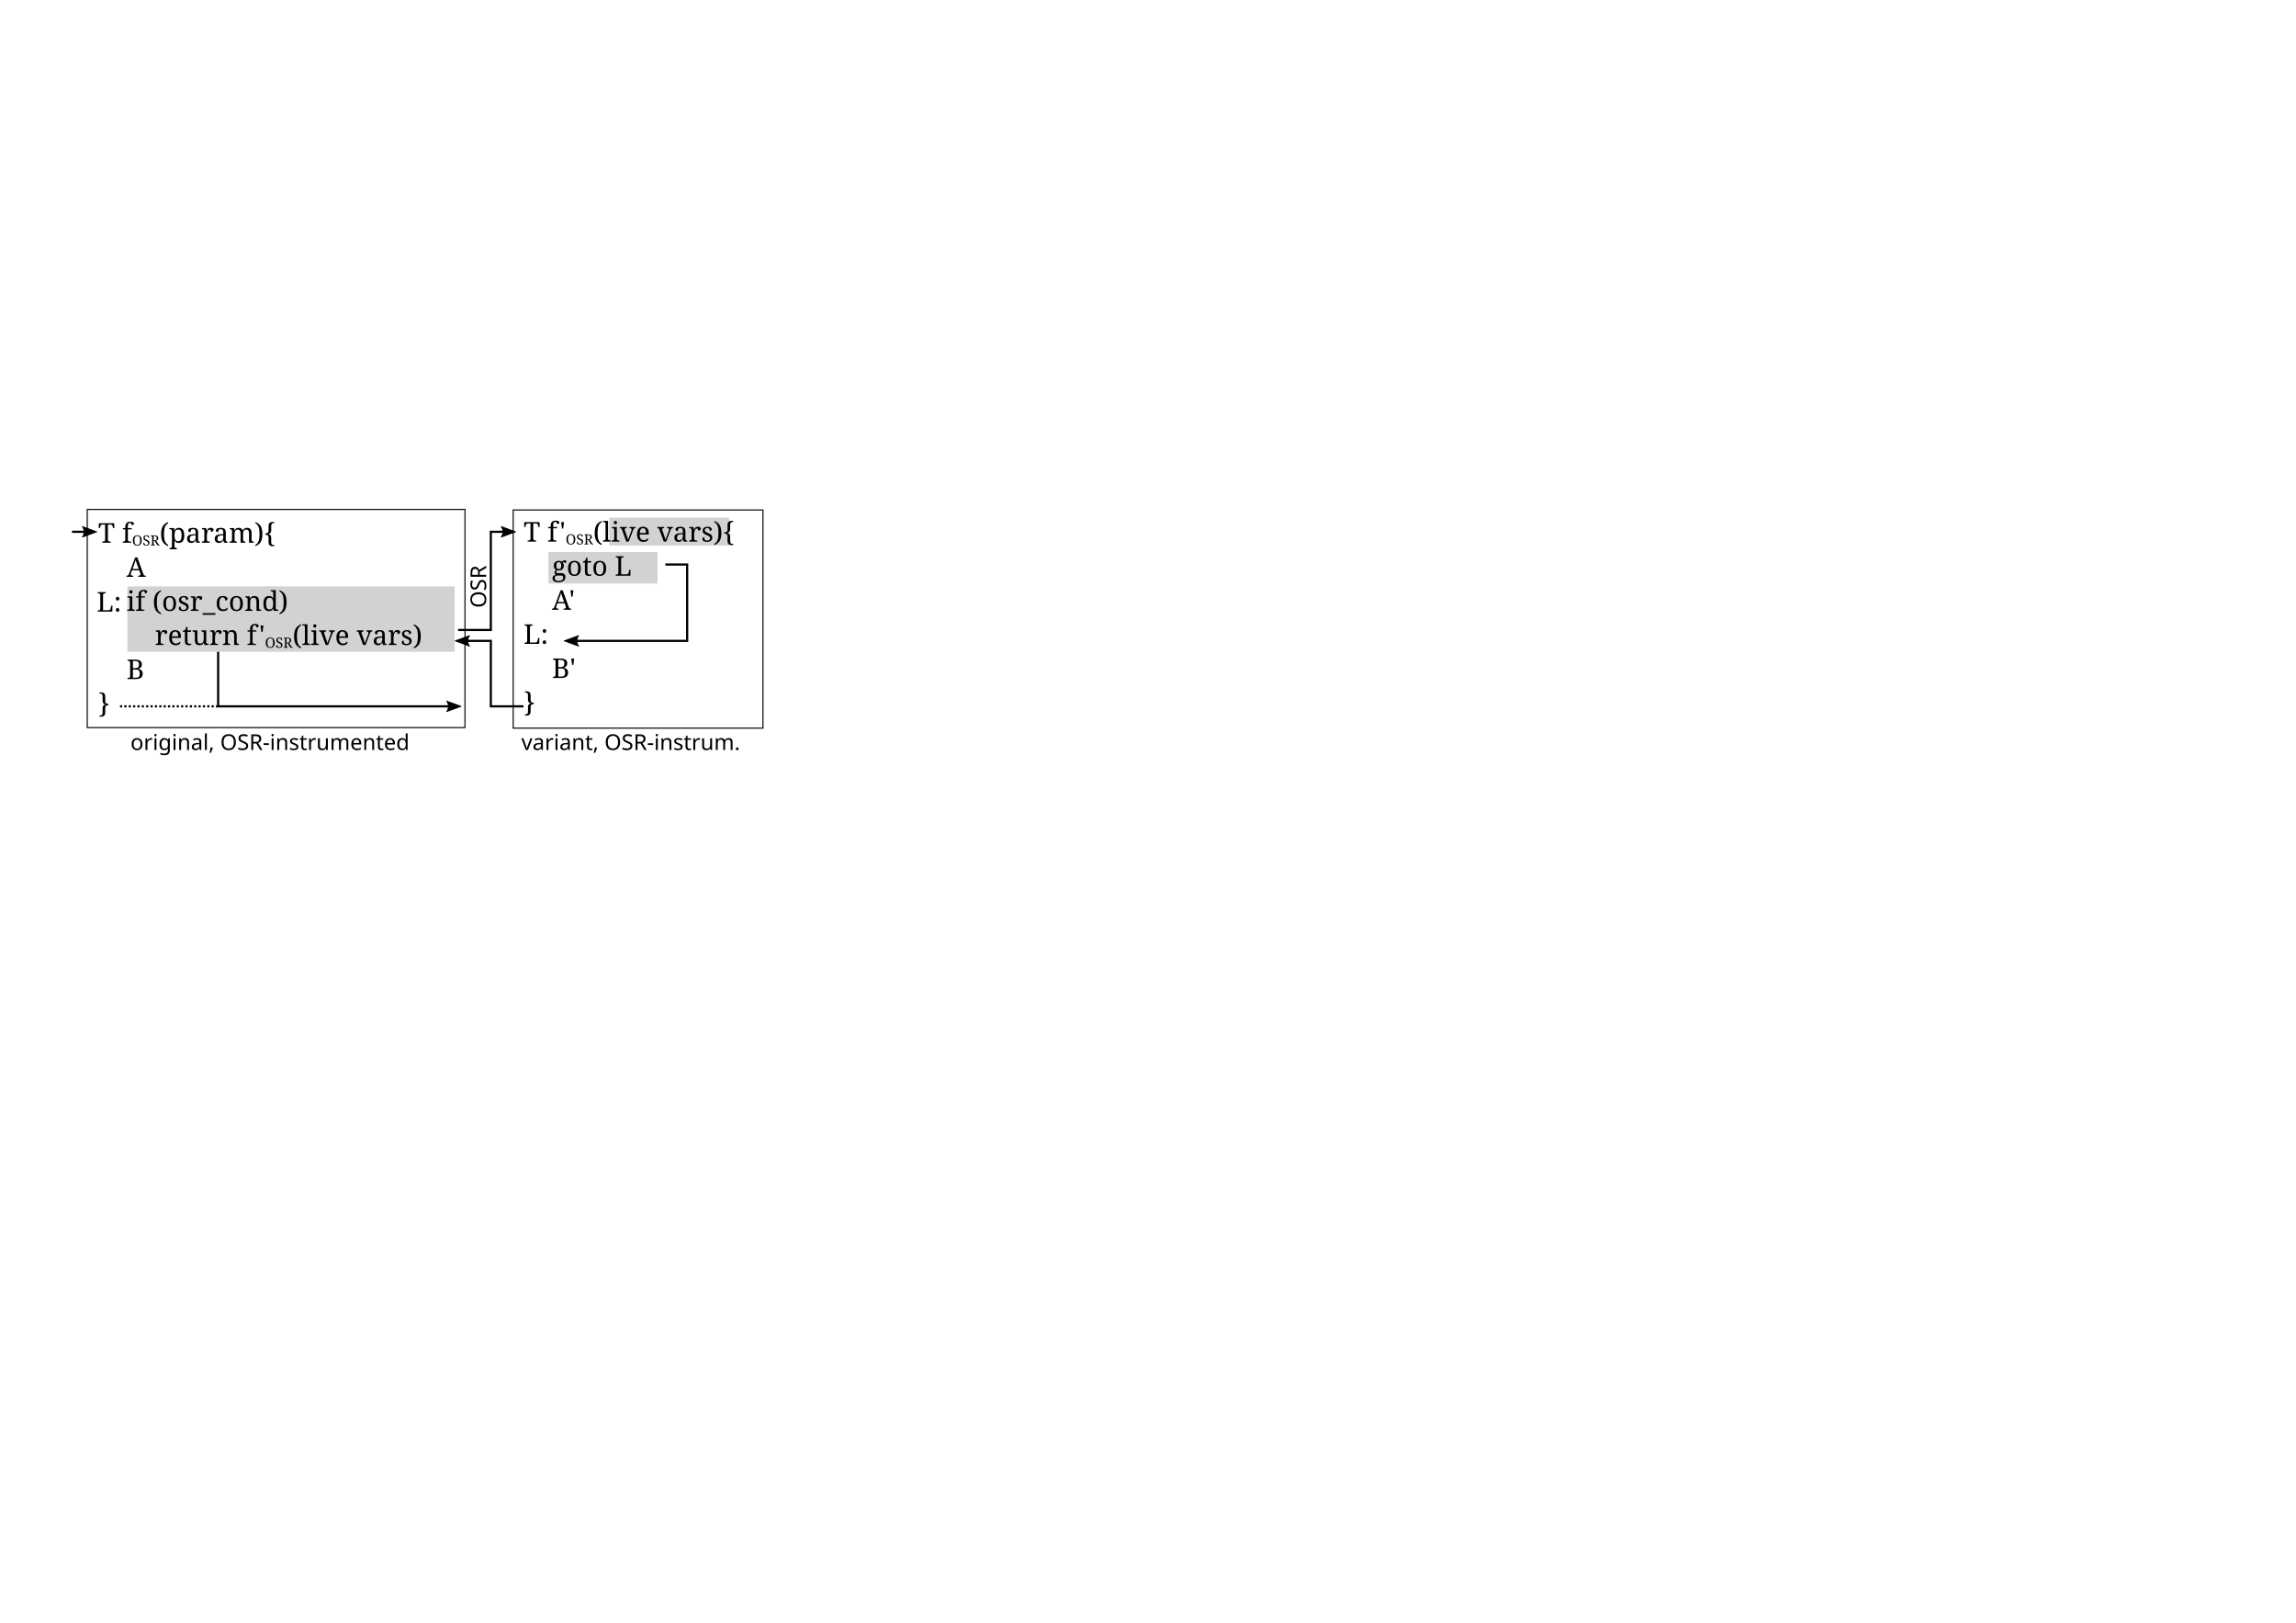
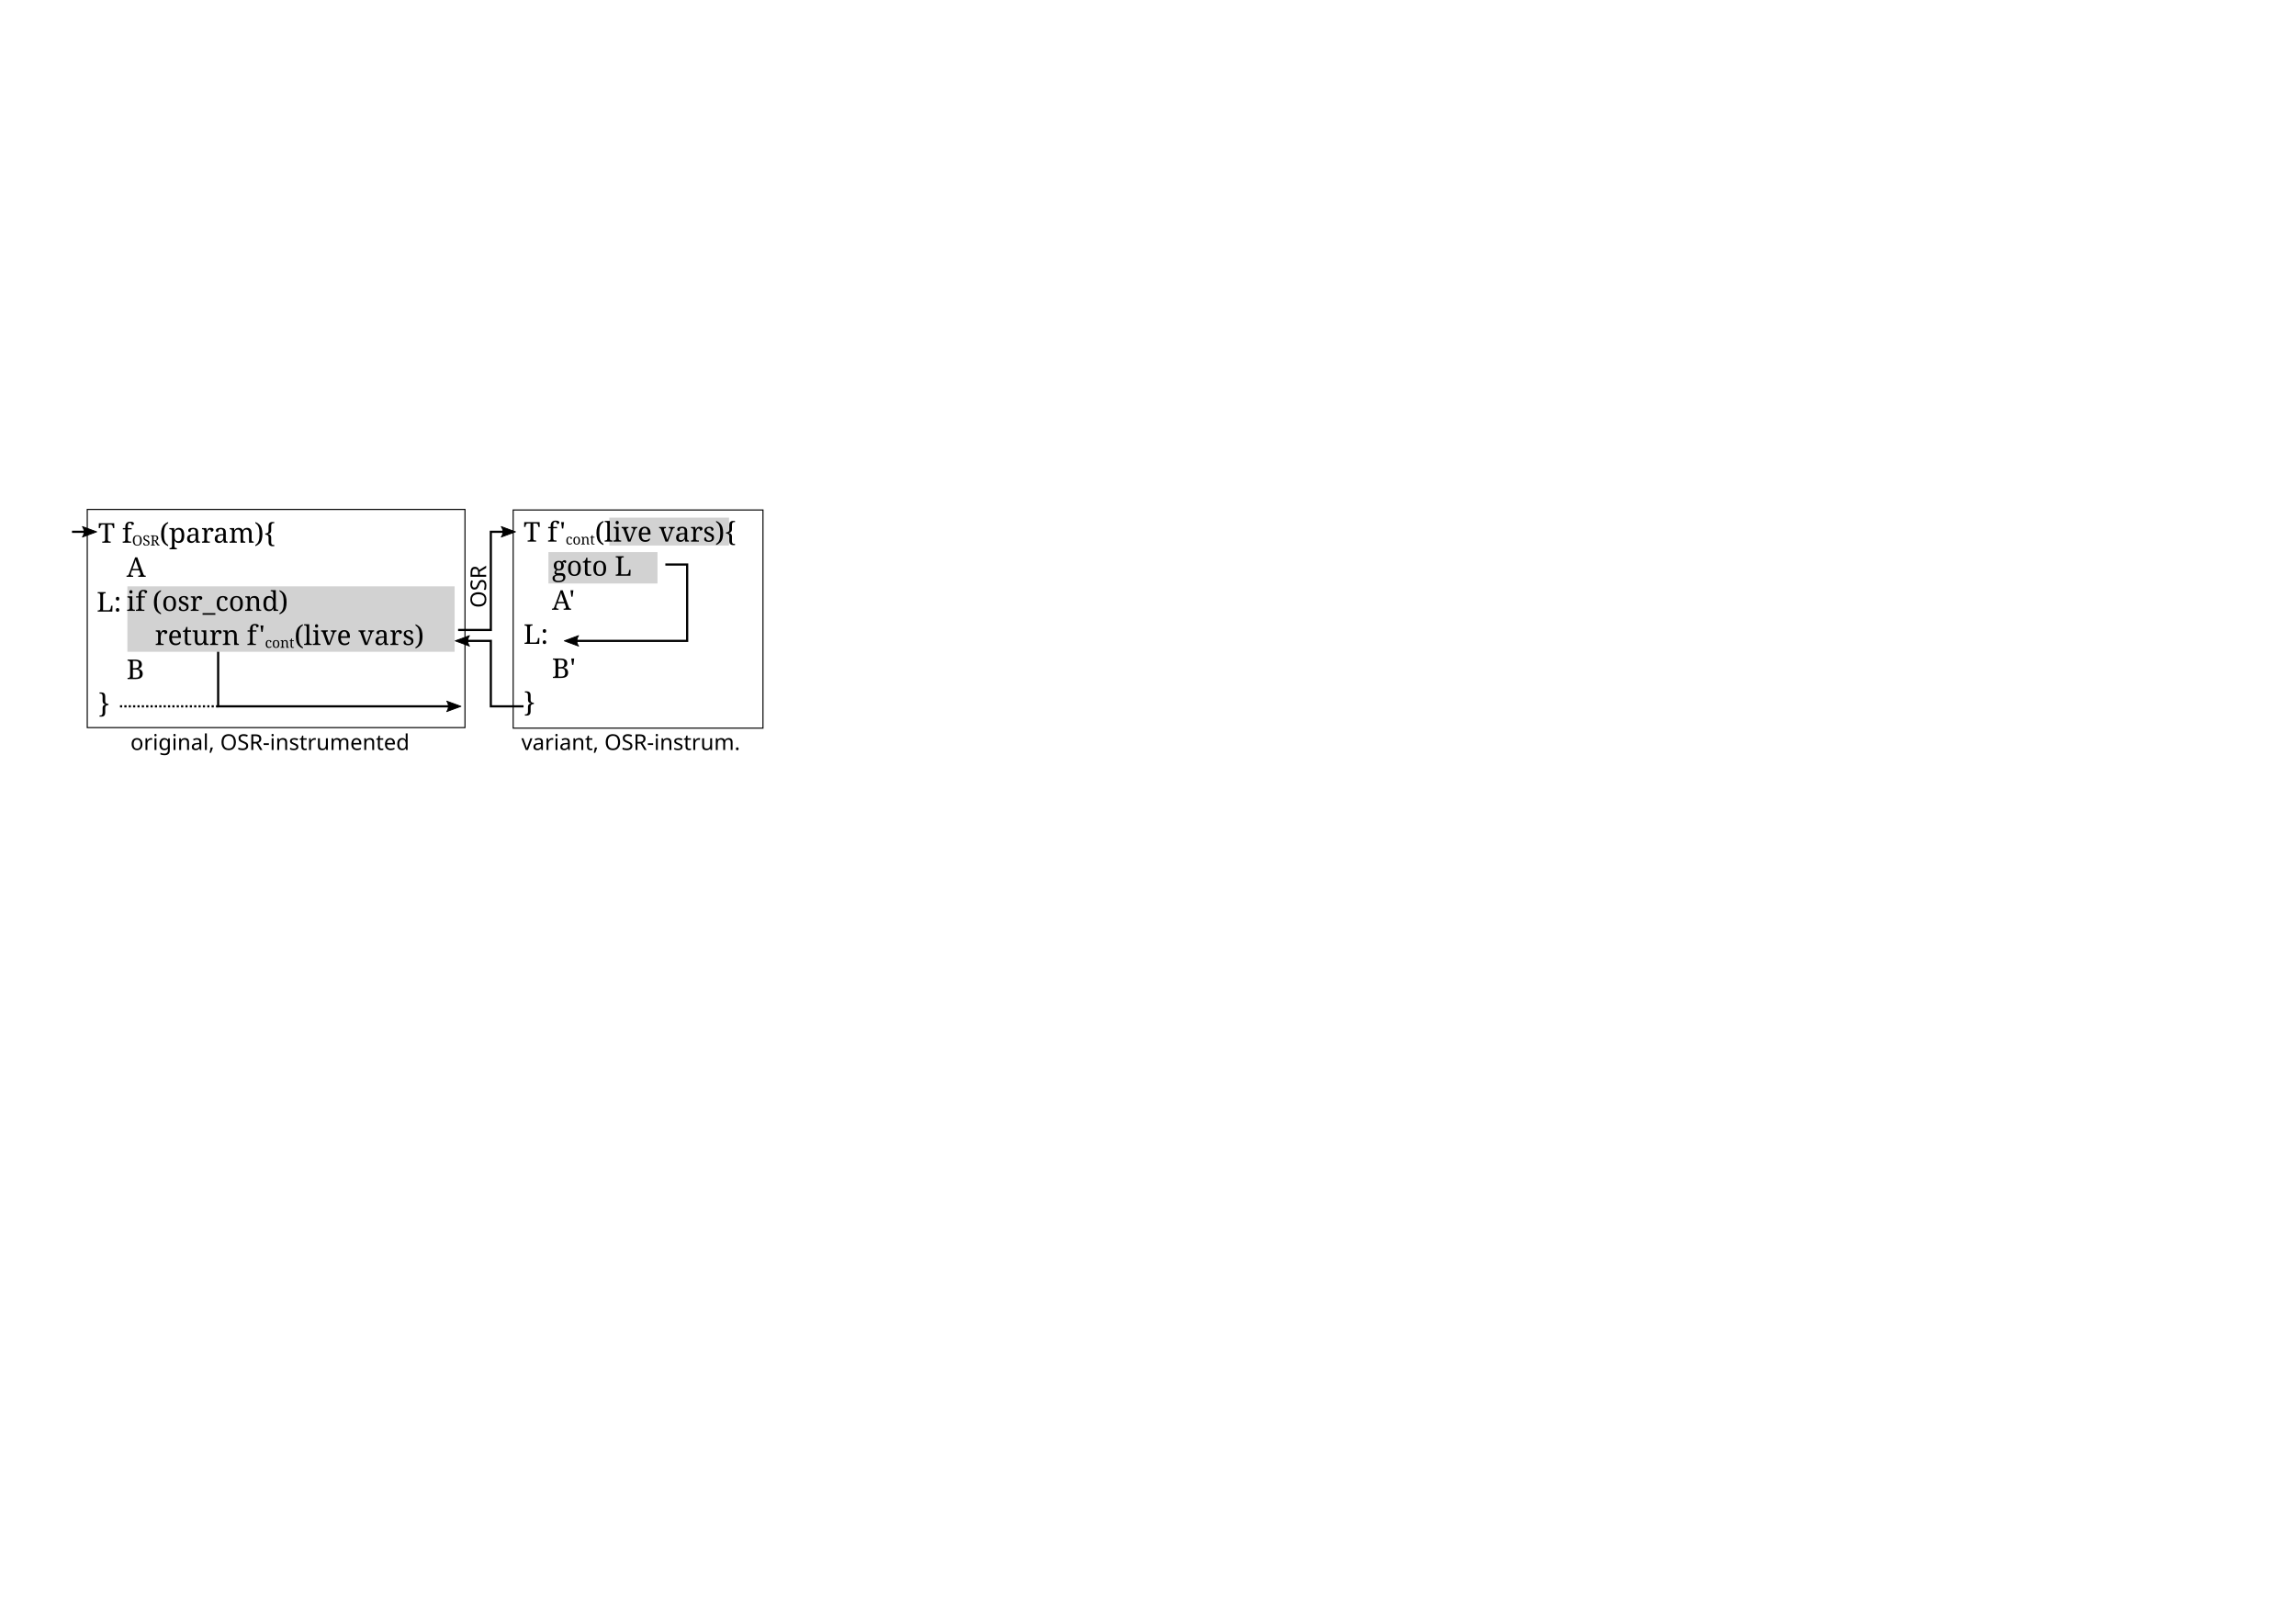
<svg xmlns="http://www.w3.org/2000/svg" id="svg5607" version="1.1" width="1052.5" height="743.75" xml:space="preserve">
  <defs id="defs5611">
    <marker orient="auto" refY="0.0" refX="0.0" id="marker6019" style="overflow:visible;">
      <path id="path6021" style="fill-rule:evenodd;stroke-width:0.625;stroke-linejoin:round;stroke:#000000;stroke-opacity:1;fill:#000000;fill-opacity:1" d="M 8.719,4.034 L -2.207,0.016 L 8.719,-4.002 C 6.973,-1.63 6.983,1.616 8.719,4.034 z " transform="scale(0.6) rotate(180) translate(0,0)" />
    </marker>
    <marker style="overflow:visible;" id="marker5917" refX="0.0" refY="0.0" orient="auto">
      <path transform="scale(0.6) rotate(180) translate(0,0)" d="M 8.719,4.034 L -2.207,0.016 L 8.719,-4.002 C 6.973,-1.63 6.983,1.616 8.719,4.034 z " style="fill-rule:evenodd;stroke-width:0.625;stroke-linejoin:round;stroke:#000000;stroke-opacity:1;fill:#000000;fill-opacity:1" id="path5919" />
    </marker>
    <marker orient="auto" refY="0.0" refX="0.0" id="marker5815" style="overflow:visible;">
      <path id="path5817" style="fill-rule:evenodd;stroke-width:0.625;stroke-linejoin:round;stroke:#000000;stroke-opacity:1;fill:#000000;fill-opacity:1" d="M 8.719,4.034 L -2.207,0.016 L 8.719,-4.002 C 6.973,-1.63 6.983,1.616 8.719,4.034 z " transform="scale(0.6) rotate(180) translate(0,0)" />
    </marker>
    <marker style="overflow:visible;" id="marker5671" refX="0.0" refY="0.0" orient="auto">
      <path transform="scale(0.6) rotate(180) translate(0,0)" d="M 8.719,4.034 L -2.207,0.016 L 8.719,-4.002 C 6.973,-1.63 6.983,1.616 8.719,4.034 z " style="fill-rule:evenodd;stroke-width:0.625;stroke-linejoin:round;stroke:#000000;stroke-opacity:1;fill:#000000;fill-opacity:1" id="path5673" />
    </marker>
    <marker orient="auto" refY="0.0" refX="0.0" id="marker5575" style="overflow:visible;">
      <path id="path5577" style="fill-rule:evenodd;stroke-width:0.625;stroke-linejoin:round;stroke:#000000;stroke-opacity:1;fill:#000000;fill-opacity:1" d="M 8.719,4.034 L -2.207,0.016 L 8.719,-4.002 C 6.973,-1.63 6.983,1.616 8.719,4.034 z " transform="scale(0.6) rotate(180) translate(0,0)" />
    </marker>
    <marker style="overflow:visible;" id="marker6583" refX="0.0" refY="0.0" orient="auto">
      <path transform="scale(0.6) rotate(180) translate(0,0)" d="M 8.719,4.034 L -2.207,0.016 L 8.719,-4.002 C 6.973,-1.63 6.983,1.616 8.719,4.034 z " style="fill-rule:evenodd;stroke-width:0.625;stroke-linejoin:round;stroke:#000000;stroke-opacity:1;fill:#000000;fill-opacity:1" id="path6585" />
    </marker>
    <marker orient="auto" refY="0.0" refX="0.0" id="Arrow1Mend" style="overflow:visible;">
      <path id="path4548" d="M 0.0,0.0 L 5.0,-5.0 L -12.5,0.0 L 5.0,5.0 L 0.0,0.0 z " style="fill-rule:evenodd;stroke:#000000;stroke-width:1pt;stroke-opacity:1;fill:#000000;fill-opacity:1" transform="scale(0.4) rotate(180) translate(10,0)" />
    </marker>
    <marker orient="auto" refY="0.0" refX="0.0" id="Arrow1Lstart" style="overflow:visible">
      <path id="path4648" d="M 0.0,0.0 L 5.0,-5.0 L -12.5,0.0 L 5.0,5.0 L 0.0,0.0 z " style="fill-rule:evenodd;stroke:#000000;stroke-width:1.0pt;marker-start:none" transform="scale(0.8) translate(12.5,0)" />
    </marker>
    <marker orient="auto" refY="0.0" refX="0.0" id="Arrow2Lend" style="overflow:visible;">
      <path id="path3952" style="font-size:12.0;fill-rule:evenodd;stroke-width:0.625;stroke-linejoin:round;" d="M 8.719,4.034 L -2.207,0.016 L 8.719,-4.002 C 6.973,-1.63 6.983,1.616 8.719,4.034 z " transform="scale(1.1) rotate(180) translate(1,0)" />
    </marker>
    <marker orient="auto" refY="0.0" refX="0.0" id="Arrow1Lend" style="overflow:visible;">
      <path id="path3934" d="M 0.0,0.0 L 5.0,-5.0 L -12.5,0.0 L 5.0,5.0 L 0.0,0.0 z " style="fill-rule:evenodd;stroke:#000000;stroke-width:1.0pt;marker-start:none;" transform="scale(0.8) rotate(180) translate(12.5,0)" />
    </marker>
    <marker orient="auto" refY="0.0" refX="0.0" id="Arrow2Lstart" style="overflow:visible">
      <path id="path3949" style="font-size:12.0;fill-rule:evenodd;stroke-width:0.625;stroke-linejoin:round" d="M 8.719,4.034 L -2.207,0.016 L 8.719,-4.002 C 6.973,-1.63 6.983,1.616 8.719,4.034 z " transform="scale(1.1) translate(1,0)" />
    </marker>
  </defs>
  <g id="g5617" transform="matrix(1.25,0,0,-1.25,0,743.75)">
    <flowRoot transform="matrix(0.8,0,0,-0.8,0,595)" style="font-size:40px;font-style:normal;font-weight:normal;fill:#000000;fill-opacity:1;stroke:none;font-family:Bitstream Vera Sans" id="flowRoot2925" xml:space="preserve">
      <flowRegion id="flowRegion2927">
        <rect y="382.101" x="207.503" height="59.287" width="118.573" id="rect2929" />
      </flowRegion>
      <flowPara id="flowPara2931" />
    </flowRoot>
    <flowRoot transform="matrix(0.8,0,0,-0.8,0,595)" style="font-size:40px;font-style:normal;font-weight:normal;fill:#000000;fill-opacity:1;stroke:none;font-family:Bitstream Vera Sans" id="flowRoot2933" xml:space="preserve">
      <flowRegion id="flowRegion2935">
        <rect y="363.327" x="187.741" height="99.799" width="182.801" id="rect2937" />
      </flowRegion>
      <flowPara id="flowPara2939" />
    </flowRoot>
    <flowRoot style="font-size:30px;font-style:normal;font-variant:normal;font-weight:normal;font-stretch:normal;text-align:start;line-height:100%;writing-mode:lr-tb;text-anchor:start;fill:#000000;fill-opacity:1;stroke:none;font-family:Times New Roman;-inkscape-font-specification:'Times New Roman,'" id="flowRoot3789" xml:space="preserve">
      <flowRegion id="flowRegion3791">
        <rect y="334.672" x="468.365" height="51.382" width="50.394" id="rect3793" />
      </flowRegion>
      <flowPara id="flowPara3795" />
    </flowRoot>
    <flowRoot xml:space="preserve" id="flowRoot3224" style="fill:black;stroke:none;stroke-opacity:1;stroke-width:1px;stroke-linejoin:miter;stroke-linecap:butt;fill-opacity:1;font-family:Courier;font-style:normal;font-weight:normal;font-size:12px;-inkscape-font-specification:Courier;font-stretch:normal;font-variant:normal;text-anchor:middle;text-align:center;writing-mode:lr;line-height:100%;letter-spacing:0px;word-spacing:0px;">
      <flowRegion id="flowRegion3226">
        <rect id="rect3228" width="107.422" height="181.082" x="386.718" y="17.58" style="-inkscape-font-specification:Courier;font-family:Courier;font-weight:normal;font-style:normal;font-stretch:normal;font-variant:normal;" />
      </flowRegion>
      <flowPara id="flowPara3230" />
    </flowRoot>
    <flowRoot xml:space="preserve" id="flowRoot3975" style="fill:black;stroke:none;stroke-opacity:1;stroke-width:1px;stroke-linejoin:miter;stroke-linecap:butt;fill-opacity:1;font-family:Courier;font-style:normal;font-weight:normal;font-size:12px;-inkscape-font-specification:Courier;font-stretch:normal;font-variant:normal;text-anchor:middle;text-align:center;writing-mode:lr;line-height:100%;letter-spacing:0px;word-spacing:0px;">
      <flowRegion id="flowRegion3977">
        <rect id="rect3979" width="135.606" height="221.97" x="862.879" y="159.659" style="-inkscape-font-specification:Courier;font-family:Courier;font-weight:normal;font-style:normal;font-stretch:normal;font-variant:normal;" />
      </flowRegion>
      <flowPara id="flowPara3981" />
    </flowRoot>
    <flowRoot xml:space="preserve" id="flowRoot3637" style="fill:black;stroke:none;stroke-opacity:1;stroke-width:1px;stroke-linejoin:miter;stroke-linecap:butt;fill-opacity:1;font-family:Courier;font-style:normal;font-weight:normal;font-size:15px;line-height:125%;letter-spacing:0px;word-spacing:0px;-inkscape-font-specification:Courier;font-stretch:normal;font-variant:normal;">
      <flowRegion id="flowRegion3639">
        <rect id="rect3641" width="145" height="175" x="65" y="93.75" style="-inkscape-font-specification:Courier;font-family:Courier;font-weight:normal;font-style:normal;font-stretch:normal;font-variant:normal;" />
      </flowRegion>
      <flowPara id="flowPara3643" />
    </flowRoot>
    <flowRoot transform="matrix(0.8,0,0,-0.8,0,494.3086)" style="font-style:normal;font-variant:normal;font-weight:normal;font-stretch:normal;font-size:12.5px;line-height:125%;font-family:serif;-inkscape-font-specification:'serif, Normal';text-align:start;letter-spacing:0px;word-spacing:0px;writing-mode:lr-tb;text-anchor:start;fill:#000000;fill-opacity:1;stroke:none;stroke-width:1px;stroke-linecap:butt;stroke-linejoin:miter;stroke-opacity:1" id="flowRoot4383" xml:space="preserve">
      <flowRegion id="flowRegion4385">
        <rect y="103.75" x="45" height="185" width="165" id="rect4387" style="font-style:normal;font-variant:normal;font-weight:normal;font-stretch:normal;font-size:12.5px;line-height:125%;font-family:serif;-inkscape-font-specification:'serif, Normal';text-align:start;writing-mode:lr-tb;text-anchor:start" />
      </flowRegion>
      <flowPara id="flowPara4441" />
    </flowRoot>
    <flowRoot xml:space="preserve" id="flowRoot4423" style="fill:black;stroke:none;stroke-opacity:1;stroke-width:1px;stroke-linejoin:miter;stroke-linecap:butt;fill-opacity:1;font-family:sans-serif;font-style:normal;font-weight:normal;font-size:15px;line-height:125%;letter-spacing:0px;word-spacing:0px">
      <flowRegion id="flowRegion4425">
        <rect id="rect4427" width="160" height="106.676" x="45" y="242.074" />
      </flowRegion>
      <flowPara id="flowPara4429" />
    </flowRoot>
    <rect style="fill:#d2d2d2;fill-opacity:1;fill-rule:nonzero;stroke:none;stroke-width:0.8;stroke-linecap:square;stroke-linejoin:miter;stroke-miterlimit:4;stroke-dasharray:none;stroke-dashoffset:0;stroke-opacity:1" id="rect5061" width="43.92" height="10.24" x="223.44" y="-405.2" transform="scale(1,-1)" />
    <rect transform="scale(1,-1)" y="-392.56" x="201.12" height="11.52" width="40" id="rect5055" style="fill:#d2d2d2;fill-opacity:1;fill-rule:nonzero;stroke:none;stroke-width:0.8;stroke-linecap:square;stroke-linejoin:miter;stroke-miterlimit:4;stroke-dasharray:none;stroke-dashoffset:0;stroke-opacity:1" />
    <rect style="fill:#d2d2d2;fill-opacity:1;fill-rule:nonzero;stroke:none;stroke-width:0.8;stroke-linecap:square;stroke-linejoin:miter;stroke-miterlimit:4;stroke-dasharray:none;stroke-dashoffset:0;stroke-opacity:1" id="rect5053" width="120" height="24" x="46.72" y="-380" transform="scale(1,-1)" />
    <text xml:space="preserve" style="font-style:normal;font-weight:normal;font-size:12px;line-height:125%;font-family:sans-serif;letter-spacing:0px;word-spacing:0px;fill:#000000;fill-opacity:1;stroke:none;stroke-width:1px;stroke-linecap:butt;stroke-linejoin:miter;stroke-opacity:1" x="36" y="-396" id="text4463" transform="scale(1,-1)">
      <tspan id="tspan4465" x="36" y="-396" style="font-style:normal;font-variant:normal;font-weight:normal;font-stretch:normal;font-size:10px;font-family:serif;-inkscape-font-specification:serif">T f<tspan style="font-size:52%;baseline-shift:sub" id="tspan4477">OSR</tspan>(param){</tspan>
      <tspan x="36" y="-383.5" id="tspan4467" style="font-style:normal;font-variant:normal;font-weight:normal;font-stretch:normal;font-size:10px;font-family:serif;-inkscape-font-specification:serif">    A</tspan>
      <tspan x="36" y="-371" id="tspan4469" style="font-style:normal;font-variant:normal;font-weight:normal;font-stretch:normal;font-size:10px;font-family:serif;-inkscape-font-specification:serif">    if (osr_cond)</tspan>
-       <tspan x="36" y="-358.5" id="tspan4471" style="font-style:normal;font-variant:normal;font-weight:normal;font-stretch:normal;font-size:10px;font-family:serif;-inkscape-font-specification:serif">        return f'<tspan style="font-size:52%;baseline-shift:sub" id="tspan4479">OSR</tspan>(live vars)</tspan>
+       <tspan x="36" y="-358.5" id="tspan4471" style="font-style:normal;font-variant:normal;font-weight:normal;font-stretch:normal;font-size:10px;font-family:serif;-inkscape-font-specification:serif">        return f'<tspan style="font-size:52%;baseline-shift:sub" id="tspan4479">cont</tspan>(live vars)</tspan>
      <tspan x="36" y="-346" id="tspan4473" style="font-style:normal;font-variant:normal;font-weight:normal;font-stretch:normal;font-size:10px;font-family:serif;-inkscape-font-specification:serif">    B</tspan>
      <tspan x="36" y="-333.5" id="tspan4475" style="font-style:normal;font-variant:normal;font-weight:normal;font-stretch:normal;font-size:10px;font-family:serif;-inkscape-font-specification:serif">}</tspan>
    </text>
    <text transform="scale(1,-1)" id="text4481" y="-396.402" x="192" style="font-style:normal;font-weight:normal;font-size:12px;line-height:125%;font-family:sans-serif;letter-spacing:0px;word-spacing:0px;fill:#000000;fill-opacity:1;stroke:none;stroke-width:1px;stroke-linecap:butt;stroke-linejoin:miter;stroke-opacity:1" xml:space="preserve">
-       <tspan style="font-style:normal;font-variant:normal;font-weight:normal;font-stretch:normal;font-size:10px;font-family:serif;-inkscape-font-specification:serif" y="-396.402" x="192" id="tspan4483">T f'<tspan id="tspan4485" style="font-size:52%;baseline-shift:sub">OSR</tspan>(live vars){</tspan>
+       <tspan style="font-style:normal;font-variant:normal;font-weight:normal;font-stretch:normal;font-size:10px;font-family:serif;-inkscape-font-specification:serif" y="-396.402" x="192" id="tspan4483">T f'<tspan id="tspan4485" style="font-size:52%;baseline-shift:sub">cont</tspan>(live vars){</tspan>
      <tspan style="font-style:normal;font-variant:normal;font-weight:normal;font-stretch:normal;font-size:10px;font-family:serif;-inkscape-font-specification:serif" id="tspan4487" y="-383.902" x="192">    goto L</tspan>
      <tspan style="font-style:normal;font-variant:normal;font-weight:normal;font-stretch:normal;font-size:10px;font-family:serif;-inkscape-font-specification:serif" y="-371.402" x="192" id="tspan4501">    A'</tspan>
      <tspan style="font-style:normal;font-variant:normal;font-weight:normal;font-stretch:normal;font-size:10px;font-family:serif;-inkscape-font-specification:serif" id="tspan4491" y="-358.902" x="192">L:</tspan>
      <tspan style="font-style:normal;font-variant:normal;font-weight:normal;font-stretch:normal;font-size:10px;font-family:serif;-inkscape-font-specification:serif" id="tspan4495" y="-346.402" x="192">    B'</tspan>
      <tspan style="font-style:normal;font-variant:normal;font-weight:normal;font-stretch:normal;font-size:10px;font-family:serif;-inkscape-font-specification:serif" id="tspan4497" y="-333.902" x="192">}</tspan>
    </text>
    <rect transform="scale(1,-1)" y="-408.2" x="32" height="80" width="138.52" id="rect4503" style="fill:none;fill-opacity:1;fill-rule:nonzero;stroke:#000000;stroke-width:0.4;stroke-linecap:square;stroke-linejoin:miter;stroke-miterlimit:4;stroke-dasharray:none;stroke-dashoffset:0;stroke-opacity:1" />
    <rect style="fill:none;fill-opacity:1;fill-rule:nonzero;stroke:#000000;stroke-width:0.4;stroke-linecap:square;stroke-linejoin:miter;stroke-miterlimit:4;stroke-dasharray:none;stroke-dashoffset:0;stroke-opacity:1" id="rect4505" width="91.6" height="80" x="188.2" y="-408" transform="scale(1,-1)" />
    <text transform="scale(1,-1)" id="text4507" y="-320" x="47.832" style="font-style:normal;font-variant:normal;font-weight:normal;font-stretch:normal;font-size:8px;line-height:125%;font-family:sans-serif;-inkscape-font-specification:'sans-serif, Normal';text-align:start;letter-spacing:0px;word-spacing:0px;writing-mode:lr-tb;text-anchor:start;fill:#000000;fill-opacity:1;stroke:none;stroke-width:1px;stroke-linecap:butt;stroke-linejoin:miter;stroke-opacity:1" xml:space="preserve">
      <tspan y="-320" x="47.832" id="tspan4509">original, OSR-instrumented</tspan>
    </text>
    <text xml:space="preserve" style="font-style:normal;font-variant:normal;font-weight:normal;font-stretch:normal;font-size:8px;line-height:125%;font-family:sans-serif;-inkscape-font-specification:'sans-serif, Normal';text-align:start;letter-spacing:0px;word-spacing:0px;writing-mode:lr-tb;text-anchor:start;fill:#000000;fill-opacity:1;stroke:none;stroke-width:1px;stroke-linecap:butt;stroke-linejoin:miter;stroke-opacity:1" x="191.189" y="-320" id="text4511" transform="scale(1,-1)">
      <tspan id="tspan4513" x="191.189" y="-320">variant, OSR-instrum.</tspan>
    </text>
    <text xml:space="preserve" style="font-style:normal;font-weight:normal;font-size:12px;line-height:125%;font-family:sans-serif;letter-spacing:0px;word-spacing:0px;fill:#000000;fill-opacity:1;stroke:none;stroke-width:1px;stroke-linecap:butt;stroke-linejoin:miter;stroke-opacity:1" x="35.448" y="-370.742" id="text4515" transform="scale(1,-1)">
      <tspan x="35.448" y="-370.742" style="font-style:normal;font-variant:normal;font-weight:normal;font-stretch:normal;font-size:10px;font-family:serif;-inkscape-font-specification:serif" id="tspan4552">L:</tspan>
    </text>
    <path style="fill:none;fill-rule:evenodd;stroke:#000000;stroke-width:0.8px;stroke-linecap:butt;stroke-linejoin:miter;stroke-opacity:1;marker-end:url(#marker5575)" d="m 26.4,400 8,0" id="path5567" />
    <path style="fill:none;fill-rule:evenodd;stroke:#000000;stroke-width:0.8px;stroke-linecap:butt;stroke-linejoin:miter;stroke-opacity:1;marker-end:url(#marker5671)" d="m 168,364 12,0 0,36 8,0" id="path5663" />
    <path style="fill:none;fill-rule:evenodd;stroke:#000000;stroke-width:0.8px;stroke-linecap:butt;stroke-linejoin:miter;stroke-opacity:1;marker-end:url(#marker5815)" d="m 244,388 8,0 0,-28 -44,0" id="path5807" />
    <path style="fill:none;fill-rule:evenodd;stroke:#000000;stroke-width:0.8px;stroke-linecap:butt;stroke-linejoin:miter;stroke-opacity:1;marker-end:url(#marker5917)" d="m 192,336 -12,0 0,24 -12,0" id="path5909" />
    <path style="fill:none;fill-rule:evenodd;stroke:#000000;stroke-width:0.8px;stroke-linecap:butt;stroke-linejoin:miter;stroke-opacity:1;marker-end:url(#marker6019)" d="m 80,356 0,-20 88,0" id="path6011" />
    <path style="fill:none;fill-rule:evenodd;stroke:#000000;stroke-width:0.8;stroke-linecap:butt;stroke-linejoin:miter;stroke-opacity:1;stroke-miterlimit:4;stroke-dasharray:0.8,0.8;stroke-dashoffset:0" d="m 44,336 36,0" id="path6119" />
    <text xml:space="preserve" style="font-style:normal;font-variant:normal;font-weight:normal;font-stretch:normal;font-size:8px;line-height:125%;font-family:sans-serif;-inkscape-font-specification:'sans-serif, Normal';text-align:start;letter-spacing:0px;word-spacing:0px;writing-mode:lr-tb;text-anchor:start;fill:#000000;fill-opacity:1;stroke:none;stroke-width:1px;stroke-linecap:butt;stroke-linejoin:miter;stroke-opacity:1" x="372.081" y="178.287" id="text4442" transform="matrix(0,1,1,0,0,0)">
      <tspan id="tspan4444" x="372.081" y="178.287">OSR</tspan>
    </text>
  </g>
</svg>
